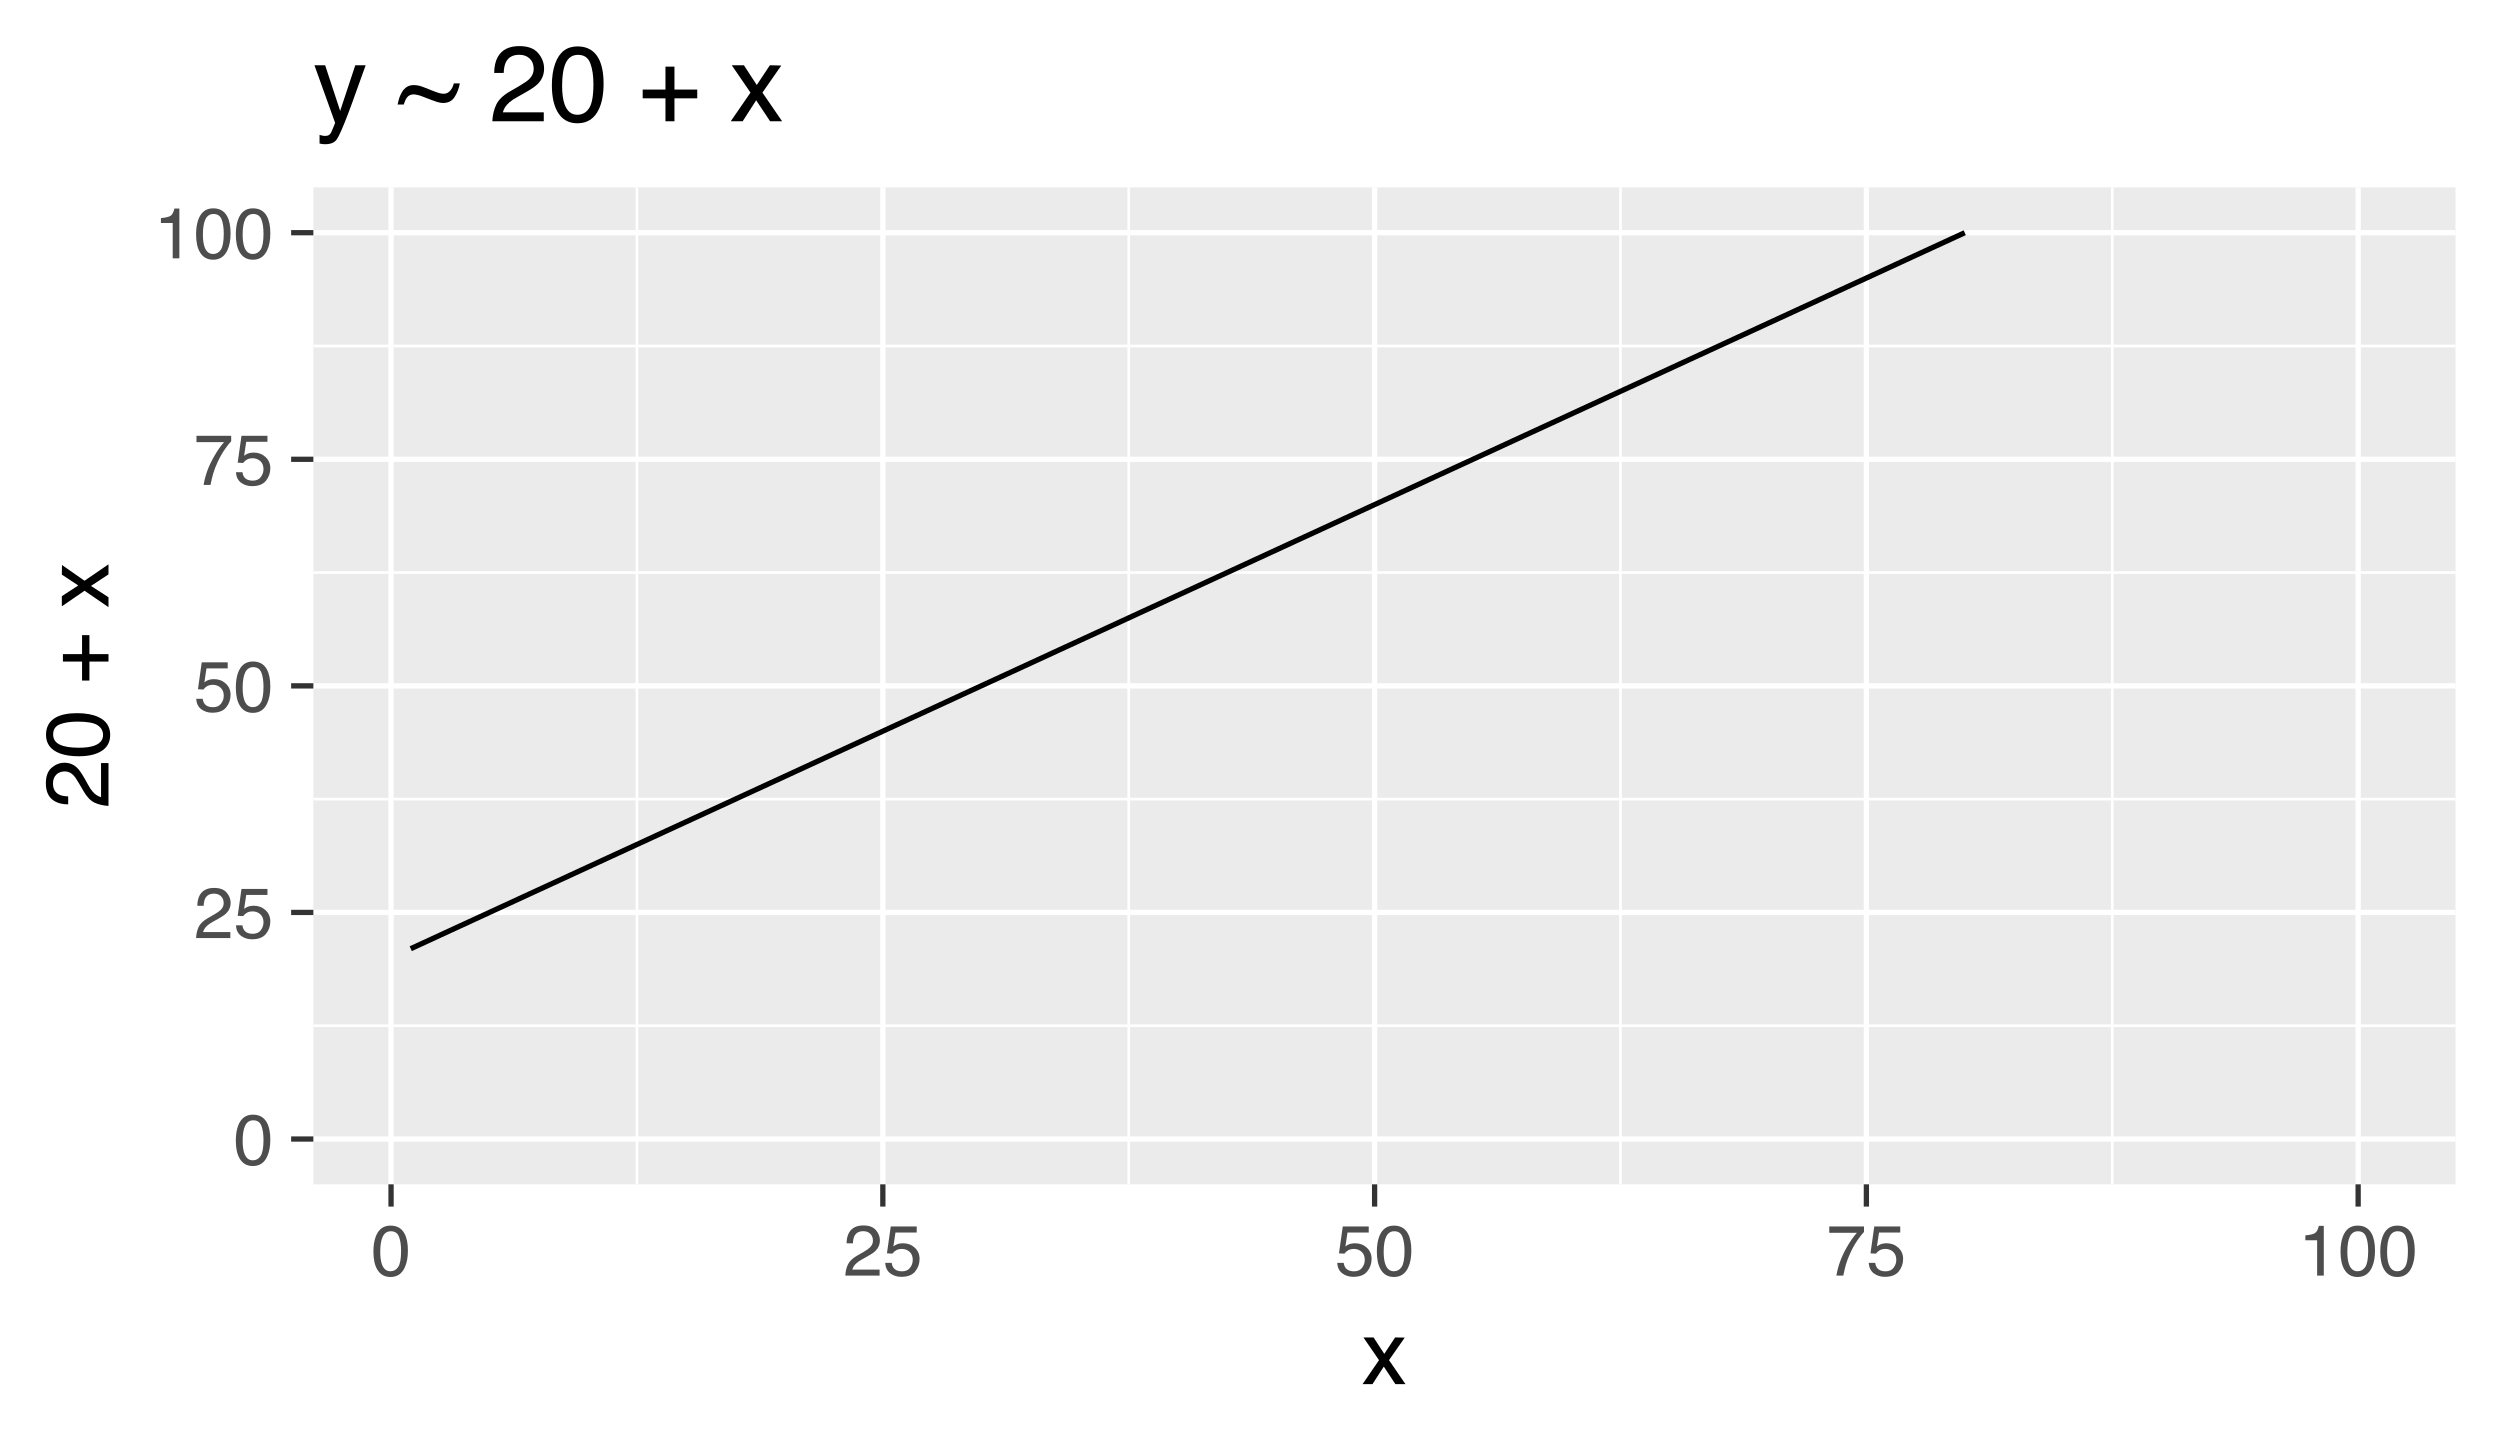
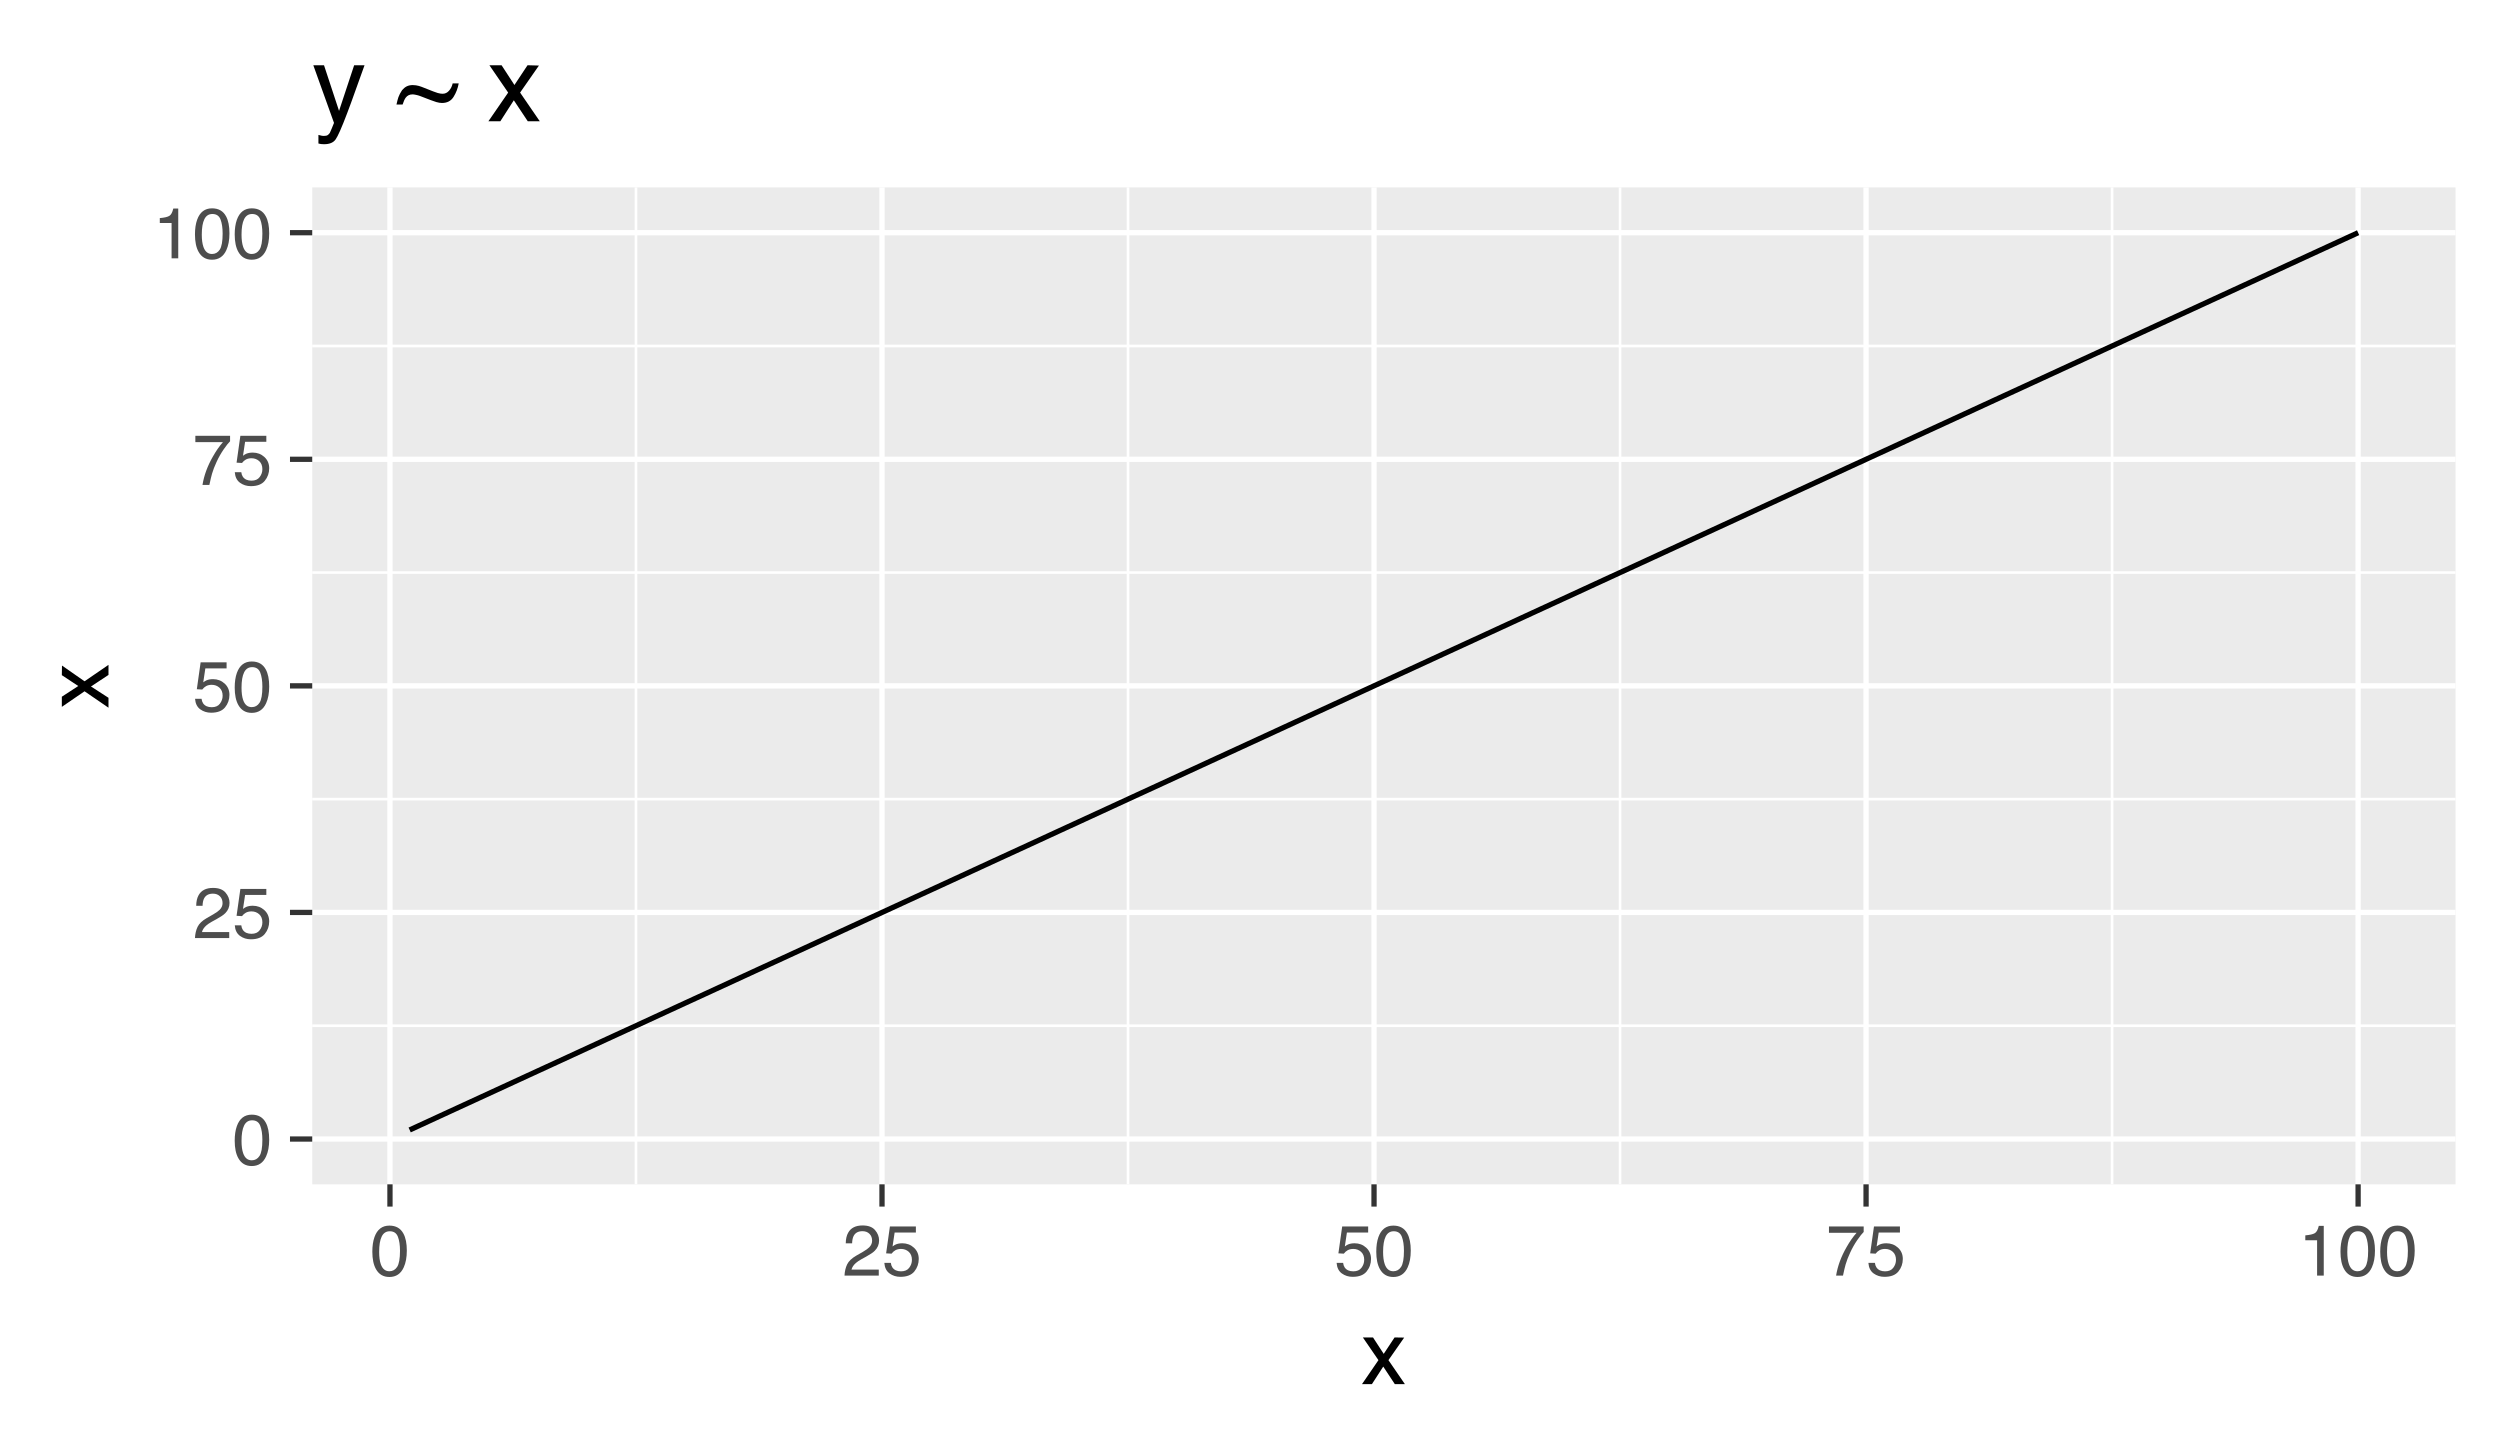
<svg xmlns="http://www.w3.org/2000/svg" xmlns:xlink="http://www.w3.org/1999/xlink" width="504pt" height="288pt" viewBox="0 0 504 288" version="1.1">
  <defs>
    <g>
      <symbol overflow="visible" id="glyph0-0">
        <path style="stroke:none;" d="M 0.469 0 L 0.469 -10.328 L 8.672 -10.328 L 8.672 0 Z M 7.375 -1.297 L 7.375 -9.047 L 1.766 -9.047 L 1.766 -1.297 Z M 7.375 -1.297 " />
      </symbol>
      <symbol overflow="visible" id="glyph0-1">
        <path style="stroke:none;" d="M 3.891 -10.078 C 5.203 -10.078 6.145 -9.539 6.719 -8.469 C 7.176 -7.633 7.406 -6.492 7.406 -5.047 C 7.406 -3.68 7.195 -2.551 6.781 -1.656 C 6.195 -0.363 5.234 0.281 3.891 0.281 C 2.68 0.281 1.781 -0.242 1.188 -1.297 C 0.695 -2.172 0.453 -3.348 0.453 -4.828 C 0.453 -5.973 0.598 -6.957 0.891 -7.781 C 1.441 -9.312 2.441 -10.078 3.891 -10.078 Z M 3.891 -0.875 C 4.547 -0.875 5.066 -1.164 5.453 -1.75 C 5.836 -2.332 6.031 -3.414 6.031 -5 C 6.031 -6.145 5.891 -7.086 5.609 -7.828 C 5.328 -8.566 4.781 -8.938 3.969 -8.938 C 3.227 -8.938 2.688 -8.582 2.344 -7.875 C 2 -7.176 1.828 -6.145 1.828 -4.781 C 1.828 -3.758 1.938 -2.938 2.156 -2.312 C 2.488 -1.352 3.066 -0.875 3.891 -0.875 Z M 3.891 -0.875 " />
      </symbol>
      <symbol overflow="visible" id="glyph0-2">
        <path style="stroke:none;" d="M 0.453 0 C 0.492 -0.863 0.672 -1.617 0.984 -2.266 C 1.297 -2.91 1.906 -3.492 2.812 -4.016 L 4.172 -4.797 C 4.773 -5.148 5.195 -5.453 5.438 -5.703 C 5.82 -6.086 6.016 -6.531 6.016 -7.031 C 6.016 -7.613 5.836 -8.078 5.484 -8.422 C 5.129 -8.773 4.66 -8.953 4.078 -8.953 C 3.211 -8.953 2.613 -8.625 2.281 -7.969 C 2.102 -7.613 2.004 -7.125 1.984 -6.5 L 0.703 -6.5 C 0.711 -7.375 0.875 -8.086 1.188 -8.641 C 1.727 -9.617 2.695 -10.109 4.094 -10.109 C 5.238 -10.109 6.078 -9.797 6.609 -9.172 C 7.148 -8.547 7.422 -7.852 7.422 -7.094 C 7.422 -6.281 7.133 -5.586 6.562 -5.016 C 6.238 -4.68 5.648 -4.281 4.797 -3.812 L 3.828 -3.281 C 3.367 -3.02 3.008 -2.773 2.75 -2.547 C 2.281 -2.141 1.984 -1.691 1.859 -1.203 L 7.359 -1.203 L 7.359 0 Z M 0.453 0 " />
      </symbol>
      <symbol overflow="visible" id="glyph0-3">
        <path style="stroke:none;" d="M 1.781 -2.562 C 1.863 -1.844 2.195 -1.344 2.781 -1.062 C 3.082 -0.926 3.43 -0.859 3.828 -0.859 C 4.578 -0.859 5.129 -1.098 5.484 -1.578 C 5.848 -2.055 6.031 -2.586 6.031 -3.172 C 6.031 -3.867 5.816 -4.41 5.391 -4.797 C 4.961 -5.18 4.445 -5.375 3.844 -5.375 C 3.406 -5.375 3.031 -5.289 2.719 -5.125 C 2.414 -4.957 2.148 -4.723 1.922 -4.422 L 0.828 -4.484 L 1.594 -9.906 L 6.828 -9.906 L 6.828 -8.688 L 2.547 -8.688 L 2.125 -5.875 C 2.352 -6.051 2.57 -6.188 2.781 -6.281 C 3.156 -6.438 3.594 -6.516 4.094 -6.516 C 5.008 -6.516 5.789 -6.219 6.438 -5.625 C 7.082 -5.031 7.406 -4.273 7.406 -3.359 C 7.406 -2.398 7.109 -1.555 6.516 -0.828 C 5.93 -0.109 4.992 0.25 3.703 0.25 C 2.879 0.25 2.148 0.02 1.516 -0.438 C 0.891 -0.895 0.539 -1.602 0.469 -2.562 Z M 1.781 -2.562 " />
      </symbol>
      <symbol overflow="visible" id="glyph0-4">
        <path style="stroke:none;" d="M 7.531 -9.906 L 7.531 -8.797 C 7.207 -8.484 6.773 -7.938 6.234 -7.156 C 5.703 -6.383 5.227 -5.547 4.812 -4.641 C 4.406 -3.766 4.098 -2.969 3.891 -2.25 C 3.754 -1.781 3.578 -1.031 3.359 0 L 1.969 0 C 2.281 -1.926 2.984 -3.836 4.078 -5.734 C 4.711 -6.859 5.383 -7.82 6.094 -8.625 L 0.531 -8.625 L 0.531 -9.906 Z M 7.531 -9.906 " />
      </symbol>
      <symbol overflow="visible" id="glyph0-5">
        <path style="stroke:none;" d="M 1.375 -7.125 L 1.375 -8.109 C 2.289 -8.191 2.926 -8.336 3.281 -8.547 C 3.645 -8.754 3.914 -9.25 4.094 -10.031 L 5.094 -10.031 L 5.094 0 L 3.75 0 L 3.75 -7.125 Z M 1.375 -7.125 " />
      </symbol>
      <symbol overflow="visible" id="glyph1-0">
        <path style="stroke:none;" d="M 0.578 0 L 0.578 -12.906 L 10.828 -12.906 L 10.828 0 Z M 9.219 -1.625 L 9.219 -11.297 L 2.203 -11.297 L 2.203 -1.625 Z M 9.219 -1.625 " />
      </symbol>
      <symbol overflow="visible" id="glyph1-1">
        <path style="stroke:none;" d="M 0.266 -9.406 L 2.312 -9.406 L 4.469 -6.094 L 6.656 -9.406 L 8.594 -9.375 L 5.422 -4.828 L 8.734 0 L 6.703 0 L 4.375 -3.531 L 2.094 0 L 0.094 0 L 3.406 -4.828 Z M 0.266 -9.406 " />
      </symbol>
      <symbol overflow="visible" id="glyph2-0">
        <path style="stroke:none;" d="M 0 -0.578 L -12.906 -0.578 L -12.906 -10.828 L 0 -10.828 Z M -1.625 -9.219 L -11.297 -9.219 L -11.297 -2.203 L -1.625 -2.203 Z M -1.625 -9.219 " />
      </symbol>
      <symbol overflow="visible" id="glyph2-1">
-         <path style="stroke:none;" d="M 0 -0.562 C -1.082 -0.625 -2.023 -0.848 -2.828 -1.234 C -3.629 -1.617 -4.359 -2.379 -5.016 -3.516 L -6 -5.203 C -6.438 -5.961 -6.812 -6.492 -7.125 -6.797 C -7.602 -7.273 -8.16 -7.516 -8.797 -7.516 C -9.523 -7.516 -10.102 -7.297 -10.531 -6.859 C -10.969 -6.422 -11.188 -5.832 -11.188 -5.094 C -11.188 -4.008 -10.773 -3.258 -9.953 -2.844 C -9.516 -2.625 -8.906 -2.504 -8.125 -2.484 L -8.125 -0.875 C -9.219 -0.883 -10.109 -1.086 -10.797 -1.484 C -12.016 -2.16 -12.625 -3.367 -12.625 -5.109 C -12.625 -6.547 -12.234 -7.598 -11.453 -8.266 C -10.68 -8.93 -9.816 -9.266 -8.859 -9.266 C -7.848 -9.266 -6.988 -8.91 -6.281 -8.203 C -5.863 -7.785 -5.359 -7.051 -4.766 -6 L -4.094 -4.797 C -3.781 -4.211 -3.477 -3.758 -3.188 -3.438 C -2.676 -2.852 -2.113 -2.484 -1.5 -2.328 L -1.5 -9.203 L 0 -9.203 Z M 0 -0.562 " />
-       </symbol>
-       <symbol overflow="visible" id="glyph2-2">
-         <path style="stroke:none;" d="M -12.594 -4.875 C -12.594 -6.5 -11.922 -7.676 -10.578 -8.406 C -9.535 -8.969 -8.113 -9.25 -6.312 -9.25 C -4.602 -9.25 -3.188 -8.992 -2.062 -8.484 C -0.457 -7.742 0.344 -6.535 0.344 -4.859 C 0.344 -3.348 -0.312 -2.223 -1.625 -1.484 C -2.719 -0.867 -4.188 -0.562 -6.031 -0.562 C -7.469 -0.562 -8.695 -0.742 -9.719 -1.109 C -11.633 -1.805 -12.594 -3.062 -12.594 -4.875 Z M -1.094 -4.859 C -1.094 -5.672 -1.457 -6.32 -2.188 -6.812 C -2.914 -7.301 -4.27 -7.547 -6.25 -7.547 C -7.676 -7.547 -8.848 -7.367 -9.766 -7.016 C -10.691 -6.66 -11.156 -5.977 -11.156 -4.969 C -11.156 -4.031 -10.719 -3.348 -9.844 -2.922 C -8.969 -2.492 -7.68 -2.281 -5.984 -2.281 C -4.691 -2.281 -3.66 -2.414 -2.891 -2.688 C -1.691 -3.113 -1.094 -3.836 -1.094 -4.859 Z M -1.094 -4.859 " />
-       </symbol>
-       <symbol overflow="visible" id="glyph2-3">
-         <path style="stroke:none;" d="" />
-       </symbol>
-       <symbol overflow="visible" id="glyph2-4">
-         <path style="stroke:none;" d="M -3.844 -0.812 L -5.328 -0.812 L -5.328 -4.641 L -9.188 -4.641 L -9.188 -6.141 L -5.328 -6.141 L -5.328 -9.969 L -3.844 -9.969 L -3.844 -6.141 L 0 -6.141 L 0 -4.641 L -3.844 -4.641 Z M -3.844 -0.812 " />
-       </symbol>
-       <symbol overflow="visible" id="glyph2-5">
        <path style="stroke:none;" d="M -9.406 -0.266 L -9.406 -2.312 L -6.094 -4.469 L -9.406 -6.656 L -9.375 -8.594 L -4.828 -5.422 L 0 -8.734 L 0 -6.703 L -3.531 -4.375 L 0 -2.094 L 0 -0.094 L -4.828 -3.406 Z M -9.406 -0.266 " />
      </symbol>
      <symbol overflow="visible" id="glyph3-0">
        <path style="stroke:none;" d="M 0.703 0 L 0.703 -15.484 L 12.984 -15.484 L 12.984 0 Z M 11.047 -1.938 L 11.047 -13.547 L 2.641 -13.547 L 2.641 -1.938 Z M 11.047 -1.938 " />
      </symbol>
      <symbol overflow="visible" id="glyph3-1">
        <path style="stroke:none;" d="M 8.453 -11.297 L 10.547 -11.297 C 10.273 -10.566 9.68 -8.914 8.766 -6.344 C 8.078 -4.395 7.5 -2.812 7.031 -1.594 C 5.938 1.289 5.16 3.047 4.703 3.672 C 4.254 4.305 3.484 4.625 2.391 4.625 C 2.129 4.625 1.926 4.613 1.781 4.594 C 1.633 4.57 1.457 4.535 1.25 4.484 L 1.25 2.75 C 1.57 2.844 1.805 2.898 1.953 2.922 C 2.109 2.941 2.238 2.953 2.344 2.953 C 2.695 2.953 2.957 2.895 3.125 2.781 C 3.289 2.664 3.43 2.52 3.547 2.344 C 3.578 2.289 3.703 2.004 3.922 1.484 C 4.141 0.961 4.297 0.578 4.391 0.328 L 0.219 -11.297 L 2.375 -11.297 L 5.406 -2.094 Z M 5.391 -11.562 Z M 5.391 -11.562 " />
      </symbol>
      <symbol overflow="visible" id="glyph3-2">
        <path style="stroke:none;" d="" />
      </symbol>
      <symbol overflow="visible" id="glyph3-3">
        <path style="stroke:none;" d="M 3.469 -7.297 C 3.676 -7.297 3.891 -7.281 4.109 -7.25 C 4.516 -7.188 4.898 -7.082 5.266 -6.938 L 7.609 -6.016 C 7.973 -5.879 8.27 -5.773 8.5 -5.703 C 8.875 -5.598 9.203 -5.547 9.484 -5.547 C 9.992 -5.547 10.426 -5.75 10.781 -6.156 C 11.145 -6.562 11.391 -7.055 11.516 -7.641 L 12.734 -7.641 C 12.555 -6.641 12.207 -5.727 11.688 -4.906 C 11.176 -4.094 10.398 -3.688 9.359 -3.688 C 9.035 -3.688 8.656 -3.75 8.219 -3.875 C 7.969 -3.945 7.594 -4.078 7.094 -4.266 L 4.938 -5.094 C 4.676 -5.195 4.398 -5.273 4.109 -5.328 C 3.828 -5.391 3.598 -5.422 3.422 -5.422 C 2.828 -5.422 2.363 -5.191 2.031 -4.734 C 1.832 -4.461 1.629 -4.008 1.422 -3.375 L 0.188 -3.375 C 0.312 -3.957 0.441 -4.453 0.578 -4.859 C 0.723 -5.273 0.969 -5.742 1.312 -6.266 C 1.613 -6.617 1.93 -6.879 2.266 -7.047 C 2.609 -7.211 3.008 -7.297 3.469 -7.297 Z M 3.469 -7.297 " />
      </symbol>
      <symbol overflow="visible" id="glyph3-4">
-         <path style="stroke:none;" d="M 0.672 0 C 0.742 -1.301 1.016 -2.43 1.484 -3.391 C 1.953 -4.359 2.863 -5.234 4.219 -6.016 L 6.234 -7.188 C 7.148 -7.719 7.789 -8.172 8.156 -8.547 C 8.727 -9.129 9.016 -9.797 9.016 -10.547 C 9.016 -11.422 8.75 -12.113 8.219 -12.625 C 7.695 -13.145 6.992 -13.406 6.109 -13.406 C 4.816 -13.406 3.922 -12.914 3.422 -11.938 C 3.148 -11.406 3 -10.676 2.969 -9.75 L 1.047 -9.75 C 1.066 -11.062 1.305 -12.129 1.766 -12.953 C 2.586 -14.422 4.039 -15.156 6.125 -15.156 C 7.852 -15.156 9.113 -14.688 9.906 -13.75 C 10.707 -12.812 11.109 -11.77 11.109 -10.625 C 11.109 -9.414 10.688 -8.383 9.844 -7.531 C 9.344 -7.031 8.457 -6.426 7.188 -5.719 L 5.75 -4.906 C 5.062 -4.531 4.52 -4.172 4.125 -3.828 C 3.414 -3.211 2.973 -2.535 2.797 -1.797 L 11.047 -1.797 L 11.047 0 Z M 0.672 0 " />
-       </symbol>
-       <symbol overflow="visible" id="glyph3-5">
-         <path style="stroke:none;" d="M 5.844 -15.094 C 7.789 -15.094 9.203 -14.289 10.078 -12.688 C 10.754 -11.438 11.094 -9.734 11.094 -7.578 C 11.094 -5.516 10.785 -3.816 10.172 -2.484 C 9.285 -0.555 7.836 0.406 5.828 0.406 C 4.016 0.406 2.664 -0.379 1.781 -1.953 C 1.039 -3.266 0.672 -5.031 0.672 -7.25 C 0.672 -8.957 0.895 -10.426 1.344 -11.656 C 2.164 -13.945 3.664 -15.094 5.844 -15.094 Z M 5.812 -1.312 C 6.801 -1.312 7.586 -1.75 8.172 -2.625 C 8.754 -3.5 9.047 -5.125 9.047 -7.5 C 9.047 -9.207 8.832 -10.613 8.406 -11.719 C 7.988 -12.832 7.172 -13.391 5.953 -13.391 C 4.836 -13.391 4.02 -12.863 3.5 -11.812 C 2.988 -10.758 2.734 -9.211 2.734 -7.172 C 2.734 -5.629 2.895 -4.391 3.219 -3.453 C 3.727 -2.023 4.594 -1.312 5.812 -1.312 Z M 5.812 -1.312 " />
-       </symbol>
-       <symbol overflow="visible" id="glyph3-6">
-         <path style="stroke:none;" d="M 0.969 -4.625 L 0.969 -6.391 L 5.562 -6.391 L 5.562 -11.016 L 7.375 -11.016 L 7.375 -6.391 L 11.969 -6.391 L 11.969 -4.625 L 7.375 -4.625 L 7.375 0 L 5.562 0 L 5.562 -4.625 Z M 0.969 -4.625 " />
-       </symbol>
-       <symbol overflow="visible" id="glyph3-7">
        <path style="stroke:none;" d="M 0.312 -11.297 L 2.766 -11.297 L 5.359 -7.312 L 8 -11.297 L 10.297 -11.234 L 6.5 -5.781 L 10.469 0 L 8.047 0 L 5.234 -4.234 L 2.516 0 L 0.109 0 L 4.094 -5.781 Z M 0.312 -11.297 " />
      </symbol>
    </g>
    <clipPath id="clip1">
-       <path d="M 63.172 37.777 L 496 37.777 L 496 239 L 63.172 239 Z M 63.172 37.777 " />
+       <path d="M 62.945 37.777 L 496 37.777 L 496 239 L 62.945 239 Z M 62.945 37.777 " />
    </clipPath>
    <clipPath id="clip2">
-       <path d="M 63.172 206 L 496 206 L 496 208 L 63.172 208 Z M 63.172 206 " />
+       <path d="M 62.945 206 L 496 206 L 496 208 L 62.945 208 Z M 62.945 206 " />
    </clipPath>
    <clipPath id="clip3">
-       <path d="M 63.172 160 L 496 160 L 496 162 L 63.172 162 Z M 63.172 160 " />
+       <path d="M 62.945 160 L 496 160 L 496 162 L 62.945 162 Z M 62.945 160 " />
    </clipPath>
    <clipPath id="clip4">
-       <path d="M 63.172 115 L 496 115 L 496 116 L 63.172 116 Z M 63.172 115 " />
+       <path d="M 62.945 115 L 496 115 L 496 116 L 62.945 116 Z M 62.945 115 " />
    </clipPath>
    <clipPath id="clip5">
-       <path d="M 63.172 69 L 496 69 L 496 71 L 63.172 71 Z M 63.172 69 " />
+       <path d="M 62.945 69 L 496 69 L 496 71 L 62.945 71 Z M 62.945 69 " />
    </clipPath>
    <clipPath id="clip6">
-       <path d="M 128 37.777 L 129 37.777 L 129 239.762 L 128 239.762 Z M 128 37.777 " />
+       <path d="M 127 37.777 L 129 37.777 L 129 239.762 L 127 239.762 Z M 127 37.777 " />
    </clipPath>
    <clipPath id="clip7">
      <path d="M 227 37.777 L 228 37.777 L 228 239.762 L 227 239.762 Z M 227 37.777 " />
    </clipPath>
    <clipPath id="clip8">
      <path d="M 326 37.777 L 327 37.777 L 327 239.762 L 326 239.762 Z M 326 37.777 " />
    </clipPath>
    <clipPath id="clip9">
      <path d="M 425 37.777 L 427 37.777 L 427 239.762 L 425 239.762 Z M 425 37.777 " />
    </clipPath>
    <clipPath id="clip10">
-       <path d="M 63.172 229 L 496 229 L 496 231 L 63.172 231 Z M 63.172 229 " />
+       <path d="M 62.945 229 L 496 229 L 496 231 L 62.945 231 Z M 62.945 229 " />
    </clipPath>
    <clipPath id="clip11">
-       <path d="M 63.172 183 L 496 183 L 496 185 L 63.172 185 Z M 63.172 183 " />
+       <path d="M 62.945 183 L 496 183 L 496 185 L 62.945 185 Z M 62.945 183 " />
    </clipPath>
    <clipPath id="clip12">
-       <path d="M 63.172 137 L 496 137 L 496 139 L 63.172 139 Z M 63.172 137 " />
+       <path d="M 62.945 137 L 496 137 L 496 139 L 62.945 139 Z M 62.945 137 " />
    </clipPath>
    <clipPath id="clip13">
-       <path d="M 63.172 92 L 496 92 L 496 94 L 63.172 94 Z M 63.172 92 " />
+       <path d="M 62.945 92 L 496 92 L 496 94 L 62.945 94 Z M 62.945 92 " />
    </clipPath>
    <clipPath id="clip14">
-       <path d="M 63.172 46 L 496 46 L 496 48 L 63.172 48 Z M 63.172 46 " />
+       <path d="M 62.945 46 L 496 46 L 496 48 L 62.945 48 Z M 62.945 46 " />
    </clipPath>
    <clipPath id="clip15">
      <path d="M 78 37.777 L 80 37.777 L 80 239.762 L 78 239.762 Z M 78 37.777 " />
    </clipPath>
    <clipPath id="clip16">
      <path d="M 177 37.777 L 179 37.777 L 179 239.762 L 177 239.762 Z M 177 37.777 " />
    </clipPath>
    <clipPath id="clip17">
      <path d="M 276 37.777 L 278 37.777 L 278 239.762 L 276 239.762 Z M 276 37.777 " />
    </clipPath>
    <clipPath id="clip18">
      <path d="M 375 37.777 L 377 37.777 L 377 239.762 L 375 239.762 Z M 375 37.777 " />
    </clipPath>
    <clipPath id="clip19">
      <path d="M 474 37.777 L 476 37.777 L 476 239.762 L 474 239.762 Z M 474 37.777 " />
    </clipPath>
  </defs>
-   <g id="surface3716">
+   <g id="surface5756">
    <rect x="0" y="0" width="504" height="288" style="fill:rgb(100%,100%,100%);fill-opacity:1;stroke:none;" />
    <rect x="0" y="0" width="504" height="288" style="fill:rgb(100%,100%,100%);fill-opacity:1;stroke:none;" />
    <path style="fill:none;stroke-width:1.067;stroke-linecap:round;stroke-linejoin:round;stroke:rgb(100%,100%,100%);stroke-opacity:1;stroke-miterlimit:10;" d="M 0 288 L 504 288 L 504 0 L 0 0 Z M 0 288 " />
    <g clip-path="url(#clip1)" clip-rule="nonzero">
-       <path style=" stroke:none;fill-rule:nonzero;fill:rgb(92.157%,92.157%,92.157%);fill-opacity:1;" d="M 63.172 238.762 L 495.031 238.762 L 495.031 37.777 L 63.172 37.777 Z M 63.172 238.762 " />
+       <path style=" stroke:none;fill-rule:nonzero;fill:rgb(92.157%,92.157%,92.157%);fill-opacity:1;" d="M 62.945 238.762 L 495.035 238.762 L 495.035 37.777 L 62.945 37.777 Z M 62.945 238.762 " />
    </g>
    <g clip-path="url(#clip2)" clip-rule="nonzero">
-       <path style="fill:none;stroke-width:0.533;stroke-linecap:butt;stroke-linejoin:round;stroke:rgb(100%,100%,100%);stroke-opacity:1;stroke-miterlimit:10;" d="M 63.172 206.789 L 495.035 206.789 " />
+       <path style="fill:none;stroke-width:0.533;stroke-linecap:butt;stroke-linejoin:round;stroke:rgb(100%,100%,100%);stroke-opacity:1;stroke-miterlimit:10;" d="M 62.945 206.789 L 495.035 206.789 " />
    </g>
    <g clip-path="url(#clip3)" clip-rule="nonzero">
-       <path style="fill:none;stroke-width:0.533;stroke-linecap:butt;stroke-linejoin:round;stroke:rgb(100%,100%,100%);stroke-opacity:1;stroke-miterlimit:10;" d="M 63.172 161.109 L 495.035 161.109 " />
+       <path style="fill:none;stroke-width:0.533;stroke-linecap:butt;stroke-linejoin:round;stroke:rgb(100%,100%,100%);stroke-opacity:1;stroke-miterlimit:10;" d="M 62.945 161.109 L 495.035 161.109 " />
    </g>
    <g clip-path="url(#clip4)" clip-rule="nonzero">
-       <path style="fill:none;stroke-width:0.533;stroke-linecap:butt;stroke-linejoin:round;stroke:rgb(100%,100%,100%);stroke-opacity:1;stroke-miterlimit:10;" d="M 63.172 115.43 L 495.035 115.43 " />
+       <path style="fill:none;stroke-width:0.533;stroke-linecap:butt;stroke-linejoin:round;stroke:rgb(100%,100%,100%);stroke-opacity:1;stroke-miterlimit:10;" d="M 62.945 115.43 L 495.035 115.43 " />
    </g>
    <g clip-path="url(#clip5)" clip-rule="nonzero">
-       <path style="fill:none;stroke-width:0.533;stroke-linecap:butt;stroke-linejoin:round;stroke:rgb(100%,100%,100%);stroke-opacity:1;stroke-miterlimit:10;" d="M 63.172 69.754 L 495.035 69.754 " />
+       <path style="fill:none;stroke-width:0.533;stroke-linecap:butt;stroke-linejoin:round;stroke:rgb(100%,100%,100%);stroke-opacity:1;stroke-miterlimit:10;" d="M 62.945 69.754 L 495.035 69.754 " />
    </g>
    <g clip-path="url(#clip6)" clip-rule="nonzero">
-       <path style="fill:none;stroke-width:0.533;stroke-linecap:butt;stroke-linejoin:round;stroke:rgb(100%,100%,100%);stroke-opacity:1;stroke-miterlimit:10;" d="M 128.406 238.762 L 128.406 37.777 " />
+       <path style="fill:none;stroke-width:0.533;stroke-linecap:butt;stroke-linejoin:round;stroke:rgb(100%,100%,100%);stroke-opacity:1;stroke-miterlimit:10;" d="M 128.215 238.762 L 128.215 37.777 " />
    </g>
    <g clip-path="url(#clip7)" clip-rule="nonzero">
-       <path style="fill:none;stroke-width:0.533;stroke-linecap:butt;stroke-linejoin:round;stroke:rgb(100%,100%,100%);stroke-opacity:1;stroke-miterlimit:10;" d="M 227.551 238.762 L 227.551 37.777 " />
+       <path style="fill:none;stroke-width:0.533;stroke-linecap:butt;stroke-linejoin:round;stroke:rgb(100%,100%,100%);stroke-opacity:1;stroke-miterlimit:10;" d="M 227.41 238.762 L 227.41 37.777 " />
    </g>
    <g clip-path="url(#clip8)" clip-rule="nonzero">
-       <path style="fill:none;stroke-width:0.533;stroke-linecap:butt;stroke-linejoin:round;stroke:rgb(100%,100%,100%);stroke-opacity:1;stroke-miterlimit:10;" d="M 326.691 238.762 L 326.691 37.777 " />
+       <path style="fill:none;stroke-width:0.533;stroke-linecap:butt;stroke-linejoin:round;stroke:rgb(100%,100%,100%);stroke-opacity:1;stroke-miterlimit:10;" d="M 326.602 238.762 L 326.602 37.777 " />
    </g>
    <g clip-path="url(#clip9)" clip-rule="nonzero">
-       <path style="fill:none;stroke-width:0.533;stroke-linecap:butt;stroke-linejoin:round;stroke:rgb(100%,100%,100%);stroke-opacity:1;stroke-miterlimit:10;" d="M 425.832 238.762 L 425.832 37.777 " />
+       <path style="fill:none;stroke-width:0.533;stroke-linecap:butt;stroke-linejoin:round;stroke:rgb(100%,100%,100%);stroke-opacity:1;stroke-miterlimit:10;" d="M 425.797 238.762 L 425.797 37.777 " />
    </g>
    <g clip-path="url(#clip10)" clip-rule="nonzero">
-       <path style="fill:none;stroke-width:1.067;stroke-linecap:butt;stroke-linejoin:round;stroke:rgb(100%,100%,100%);stroke-opacity:1;stroke-miterlimit:10;" d="M 63.172 229.629 L 495.035 229.629 " />
+       <path style="fill:none;stroke-width:1.067;stroke-linecap:butt;stroke-linejoin:round;stroke:rgb(100%,100%,100%);stroke-opacity:1;stroke-miterlimit:10;" d="M 62.945 229.629 L 495.035 229.629 " />
    </g>
    <g clip-path="url(#clip11)" clip-rule="nonzero">
-       <path style="fill:none;stroke-width:1.067;stroke-linecap:butt;stroke-linejoin:round;stroke:rgb(100%,100%,100%);stroke-opacity:1;stroke-miterlimit:10;" d="M 63.172 183.949 L 495.035 183.949 " />
+       <path style="fill:none;stroke-width:1.067;stroke-linecap:butt;stroke-linejoin:round;stroke:rgb(100%,100%,100%);stroke-opacity:1;stroke-miterlimit:10;" d="M 62.945 183.949 L 495.035 183.949 " />
    </g>
    <g clip-path="url(#clip12)" clip-rule="nonzero">
-       <path style="fill:none;stroke-width:1.067;stroke-linecap:butt;stroke-linejoin:round;stroke:rgb(100%,100%,100%);stroke-opacity:1;stroke-miterlimit:10;" d="M 63.172 138.27 L 495.035 138.27 " />
+       <path style="fill:none;stroke-width:1.067;stroke-linecap:butt;stroke-linejoin:round;stroke:rgb(100%,100%,100%);stroke-opacity:1;stroke-miterlimit:10;" d="M 62.945 138.27 L 495.035 138.27 " />
    </g>
    <g clip-path="url(#clip13)" clip-rule="nonzero">
-       <path style="fill:none;stroke-width:1.067;stroke-linecap:butt;stroke-linejoin:round;stroke:rgb(100%,100%,100%);stroke-opacity:1;stroke-miterlimit:10;" d="M 63.172 92.594 L 495.035 92.594 " />
+       <path style="fill:none;stroke-width:1.067;stroke-linecap:butt;stroke-linejoin:round;stroke:rgb(100%,100%,100%);stroke-opacity:1;stroke-miterlimit:10;" d="M 62.945 92.594 L 495.035 92.594 " />
    </g>
    <g clip-path="url(#clip14)" clip-rule="nonzero">
-       <path style="fill:none;stroke-width:1.067;stroke-linecap:butt;stroke-linejoin:round;stroke:rgb(100%,100%,100%);stroke-opacity:1;stroke-miterlimit:10;" d="M 63.172 46.914 L 495.035 46.914 " />
+       <path style="fill:none;stroke-width:1.067;stroke-linecap:butt;stroke-linejoin:round;stroke:rgb(100%,100%,100%);stroke-opacity:1;stroke-miterlimit:10;" d="M 62.945 46.914 L 495.035 46.914 " />
    </g>
    <g clip-path="url(#clip15)" clip-rule="nonzero">
-       <path style="fill:none;stroke-width:1.067;stroke-linecap:butt;stroke-linejoin:round;stroke:rgb(100%,100%,100%);stroke-opacity:1;stroke-miterlimit:10;" d="M 78.836 238.762 L 78.836 37.777 " />
+       <path style="fill:none;stroke-width:1.067;stroke-linecap:butt;stroke-linejoin:round;stroke:rgb(100%,100%,100%);stroke-opacity:1;stroke-miterlimit:10;" d="M 78.617 238.762 L 78.617 37.777 " />
    </g>
    <g clip-path="url(#clip16)" clip-rule="nonzero">
-       <path style="fill:none;stroke-width:1.067;stroke-linecap:butt;stroke-linejoin:round;stroke:rgb(100%,100%,100%);stroke-opacity:1;stroke-miterlimit:10;" d="M 177.98 238.762 L 177.98 37.777 " />
+       <path style="fill:none;stroke-width:1.067;stroke-linecap:butt;stroke-linejoin:round;stroke:rgb(100%,100%,100%);stroke-opacity:1;stroke-miterlimit:10;" d="M 177.812 238.762 L 177.812 37.777 " />
    </g>
    <g clip-path="url(#clip17)" clip-rule="nonzero">
-       <path style="fill:none;stroke-width:1.067;stroke-linecap:butt;stroke-linejoin:round;stroke:rgb(100%,100%,100%);stroke-opacity:1;stroke-miterlimit:10;" d="M 277.121 238.762 L 277.121 37.777 " />
+       <path style="fill:none;stroke-width:1.067;stroke-linecap:butt;stroke-linejoin:round;stroke:rgb(100%,100%,100%);stroke-opacity:1;stroke-miterlimit:10;" d="M 277.004 238.762 L 277.004 37.777 " />
    </g>
    <g clip-path="url(#clip18)" clip-rule="nonzero">
-       <path style="fill:none;stroke-width:1.067;stroke-linecap:butt;stroke-linejoin:round;stroke:rgb(100%,100%,100%);stroke-opacity:1;stroke-miterlimit:10;" d="M 376.262 238.762 L 376.262 37.777 " />
+       <path style="fill:none;stroke-width:1.067;stroke-linecap:butt;stroke-linejoin:round;stroke:rgb(100%,100%,100%);stroke-opacity:1;stroke-miterlimit:10;" d="M 376.199 238.762 L 376.199 37.777 " />
    </g>
    <g clip-path="url(#clip19)" clip-rule="nonzero">
-       <path style="fill:none;stroke-width:1.067;stroke-linecap:butt;stroke-linejoin:round;stroke:rgb(100%,100%,100%);stroke-opacity:1;stroke-miterlimit:10;" d="M 475.402 238.762 L 475.402 37.777 " />
-     </g>
-     <path style="fill:none;stroke-width:1.067;stroke-linecap:butt;stroke-linejoin:round;stroke:rgb(0%,0%,0%);stroke-opacity:1;stroke-miterlimit:1;" d="M 82.805 191.258 L 90.734 187.602 L 94.699 185.777 L 98.664 183.949 L 102.633 182.121 L 106.598 180.293 L 110.562 178.469 L 118.492 174.812 L 122.461 172.984 L 126.426 171.16 L 134.355 167.504 L 138.32 165.68 L 142.289 163.852 L 150.219 160.195 L 154.184 158.371 L 158.152 156.543 L 166.082 152.887 L 170.047 151.062 L 174.012 149.234 L 177.98 147.406 L 181.945 145.578 L 185.91 143.754 L 193.84 140.098 L 197.809 138.27 L 201.773 136.445 L 213.668 130.961 L 217.637 129.137 L 229.531 123.652 L 233.5 121.828 L 245.395 116.344 L 249.359 114.52 L 253.328 112.691 L 261.258 109.035 L 265.223 107.211 L 269.188 105.383 L 273.156 103.555 L 277.121 101.727 L 281.086 99.902 L 289.016 96.246 L 292.984 94.418 L 296.949 92.594 L 304.879 88.938 L 308.848 87.109 L 312.812 85.285 L 324.707 79.801 L 328.676 77.977 L 340.57 72.492 L 344.535 70.668 L 348.504 68.84 L 356.434 65.184 L 360.398 63.359 L 364.363 61.531 L 368.332 59.703 L 372.297 57.875 L 376.262 56.051 L 384.191 52.395 L 388.16 50.566 L 392.125 48.742 L 396.09 46.914 " />
-     <g style="fill:rgb(30.196%,30.196%,30.196%);fill-opacity:1;">
-       <use xlink:href="#glyph0-1" x="47.09" y="234.793" />
-     </g>
-     <g style="fill:rgb(30.196%,30.196%,30.196%);fill-opacity:1;">
-       <use xlink:href="#glyph0-2" x="39.078" y="189.113" />
-       <use xlink:href="#glyph0-3" x="47.09" y="189.113" />
-     </g>
-     <g style="fill:rgb(30.196%,30.196%,30.196%);fill-opacity:1;">
-       <use xlink:href="#glyph0-3" x="39.078" y="143.434" />
-       <use xlink:href="#glyph0-1" x="47.09" y="143.434" />
-     </g>
-     <g style="fill:rgb(30.196%,30.196%,30.196%);fill-opacity:1;">
-       <use xlink:href="#glyph0-4" x="39.078" y="97.758" />
-       <use xlink:href="#glyph0-3" x="47.09" y="97.758" />
-     </g>
-     <g style="fill:rgb(30.196%,30.196%,30.196%);fill-opacity:1;">
-       <use xlink:href="#glyph0-5" x="31.066" y="52.078" />
-       <use xlink:href="#glyph0-1" x="39.078" y="52.078" />
-       <use xlink:href="#glyph0-1" x="47.091" y="52.078" />
-     </g>
-     <path style="fill:none;stroke-width:1.067;stroke-linecap:butt;stroke-linejoin:round;stroke:rgb(20%,20%,20%);stroke-opacity:1;stroke-miterlimit:10;" d="M 58.691 229.629 L 63.172 229.629 " />
-     <path style="fill:none;stroke-width:1.067;stroke-linecap:butt;stroke-linejoin:round;stroke:rgb(20%,20%,20%);stroke-opacity:1;stroke-miterlimit:10;" d="M 58.691 183.949 L 63.172 183.949 " />
-     <path style="fill:none;stroke-width:1.067;stroke-linecap:butt;stroke-linejoin:round;stroke:rgb(20%,20%,20%);stroke-opacity:1;stroke-miterlimit:10;" d="M 58.691 138.27 L 63.172 138.27 " />
-     <path style="fill:none;stroke-width:1.067;stroke-linecap:butt;stroke-linejoin:round;stroke:rgb(20%,20%,20%);stroke-opacity:1;stroke-miterlimit:10;" d="M 58.691 92.594 L 63.172 92.594 " />
-     <path style="fill:none;stroke-width:1.067;stroke-linecap:butt;stroke-linejoin:round;stroke:rgb(20%,20%,20%);stroke-opacity:1;stroke-miterlimit:10;" d="M 58.691 46.914 L 63.172 46.914 " />
-     <path style="fill:none;stroke-width:1.067;stroke-linecap:butt;stroke-linejoin:round;stroke:rgb(20%,20%,20%);stroke-opacity:1;stroke-miterlimit:10;" d="M 78.836 243.246 L 78.836 238.762 " />
-     <path style="fill:none;stroke-width:1.067;stroke-linecap:butt;stroke-linejoin:round;stroke:rgb(20%,20%,20%);stroke-opacity:1;stroke-miterlimit:10;" d="M 177.98 243.246 L 177.98 238.762 " />
-     <path style="fill:none;stroke-width:1.067;stroke-linecap:butt;stroke-linejoin:round;stroke:rgb(20%,20%,20%);stroke-opacity:1;stroke-miterlimit:10;" d="M 277.121 243.246 L 277.121 238.762 " />
-     <path style="fill:none;stroke-width:1.067;stroke-linecap:butt;stroke-linejoin:round;stroke:rgb(20%,20%,20%);stroke-opacity:1;stroke-miterlimit:10;" d="M 376.262 243.246 L 376.262 238.762 " />
-     <path style="fill:none;stroke-width:1.067;stroke-linecap:butt;stroke-linejoin:round;stroke:rgb(20%,20%,20%);stroke-opacity:1;stroke-miterlimit:10;" d="M 475.402 243.246 L 475.402 238.762 " />
-     <g style="fill:rgb(30.196%,30.196%,30.196%);fill-opacity:1;">
-       <use xlink:href="#glyph0-1" x="74.828" y="257.16" />
-     </g>
-     <g style="fill:rgb(30.196%,30.196%,30.196%);fill-opacity:1;">
-       <use xlink:href="#glyph0-2" x="169.969" y="257.16" />
-       <use xlink:href="#glyph0-3" x="177.981" y="257.16" />
-     </g>
-     <g style="fill:rgb(30.196%,30.196%,30.196%);fill-opacity:1;">
-       <use xlink:href="#glyph0-3" x="269.109" y="257.16" />
-       <use xlink:href="#glyph0-1" x="277.121" y="257.16" />
-     </g>
-     <g style="fill:rgb(30.196%,30.196%,30.196%);fill-opacity:1;">
-       <use xlink:href="#glyph0-4" x="368.25" y="257.16" />
-       <use xlink:href="#glyph0-3" x="376.262" y="257.16" />
-     </g>
-     <g style="fill:rgb(30.196%,30.196%,30.196%);fill-opacity:1;">
-       <use xlink:href="#glyph0-5" x="463.383" y="257.16" />
-       <use xlink:href="#glyph0-1" x="471.395" y="257.16" />
-       <use xlink:href="#glyph0-1" x="479.407" y="257.16" />
+       <path style="fill:none;stroke-width:1.067;stroke-linecap:butt;stroke-linejoin:round;stroke:rgb(100%,100%,100%);stroke-opacity:1;stroke-miterlimit:10;" d="M 475.395 238.762 L 475.395 37.777 " />
+     </g>
+     <path style="fill:none;stroke-width:1.067;stroke-linecap:butt;stroke-linejoin:round;stroke:rgb(0%,0%,0%);stroke-opacity:1;stroke-miterlimit:1;" d="M 82.586 227.801 L 86.555 225.973 L 90.52 224.145 L 94.488 222.32 L 102.426 218.664 L 106.391 216.836 L 110.359 215.012 L 118.297 211.355 L 122.262 209.527 L 126.23 207.703 L 134.168 204.047 L 138.133 202.219 L 142.102 200.395 L 150.039 196.738 L 154.004 194.91 L 157.973 193.086 L 165.91 189.43 L 169.875 187.602 L 173.844 185.777 L 177.812 183.949 L 181.777 182.121 L 185.746 180.293 L 189.715 178.469 L 193.684 176.641 L 197.648 174.812 L 201.617 172.984 L 205.586 171.16 L 209.555 169.332 L 213.52 167.504 L 217.488 165.68 L 225.426 162.023 L 229.391 160.195 L 233.359 158.371 L 241.297 154.715 L 245.262 152.887 L 249.23 151.062 L 257.168 147.406 L 261.133 145.578 L 265.102 143.754 L 273.039 140.098 L 277.004 138.27 L 280.973 136.445 L 288.91 132.789 L 292.875 130.961 L 296.844 129.137 L 304.781 125.48 L 308.746 123.652 L 312.715 121.828 L 320.652 118.172 L 324.617 116.344 L 328.586 114.52 L 336.523 110.863 L 340.488 109.035 L 344.457 107.211 L 352.395 103.555 L 356.359 101.727 L 360.328 99.902 L 368.266 96.246 L 372.23 94.418 L 376.199 92.594 L 384.137 88.938 L 388.102 87.109 L 392.07 85.285 L 396.039 83.457 L 400.004 81.629 L 403.973 79.801 L 407.941 77.977 L 411.91 76.148 L 415.875 74.32 L 419.844 72.492 L 423.812 70.668 L 427.781 68.84 L 431.746 67.012 L 435.715 65.184 L 439.684 63.359 L 443.652 61.531 L 447.617 59.703 L 451.586 57.875 L 455.555 56.051 L 459.523 54.223 L 463.488 52.395 L 467.457 50.566 L 471.426 48.742 L 475.395 46.914 " />
+     <g style="fill:rgb(30.196%,30.196%,30.196%);fill-opacity:1;">
+       <use xlink:href="#glyph0-1" x="46.863" y="234.793" />
+     </g>
+     <g style="fill:rgb(30.196%,30.196%,30.196%);fill-opacity:1;">
+       <use xlink:href="#glyph0-2" x="38.852" y="189.113" />
+       <use xlink:href="#glyph0-3" x="46.864" y="189.113" />
+     </g>
+     <g style="fill:rgb(30.196%,30.196%,30.196%);fill-opacity:1;">
+       <use xlink:href="#glyph0-3" x="38.852" y="143.434" />
+       <use xlink:href="#glyph0-1" x="46.864" y="143.434" />
+     </g>
+     <g style="fill:rgb(30.196%,30.196%,30.196%);fill-opacity:1;">
+       <use xlink:href="#glyph0-4" x="38.852" y="97.758" />
+       <use xlink:href="#glyph0-3" x="46.864" y="97.758" />
+     </g>
+     <g style="fill:rgb(30.196%,30.196%,30.196%);fill-opacity:1;">
+       <use xlink:href="#glyph0-5" x="30.84" y="52.078" />
+       <use xlink:href="#glyph0-1" x="38.852" y="52.078" />
+       <use xlink:href="#glyph0-1" x="46.864" y="52.078" />
+     </g>
+     <path style="fill:none;stroke-width:1.067;stroke-linecap:butt;stroke-linejoin:round;stroke:rgb(20%,20%,20%);stroke-opacity:1;stroke-miterlimit:10;" d="M 58.461 229.629 L 62.945 229.629 " />
+     <path style="fill:none;stroke-width:1.067;stroke-linecap:butt;stroke-linejoin:round;stroke:rgb(20%,20%,20%);stroke-opacity:1;stroke-miterlimit:10;" d="M 58.461 183.949 L 62.945 183.949 " />
+     <path style="fill:none;stroke-width:1.067;stroke-linecap:butt;stroke-linejoin:round;stroke:rgb(20%,20%,20%);stroke-opacity:1;stroke-miterlimit:10;" d="M 58.461 138.27 L 62.945 138.27 " />
+     <path style="fill:none;stroke-width:1.067;stroke-linecap:butt;stroke-linejoin:round;stroke:rgb(20%,20%,20%);stroke-opacity:1;stroke-miterlimit:10;" d="M 58.461 92.594 L 62.945 92.594 " />
+     <path style="fill:none;stroke-width:1.067;stroke-linecap:butt;stroke-linejoin:round;stroke:rgb(20%,20%,20%);stroke-opacity:1;stroke-miterlimit:10;" d="M 58.461 46.914 L 62.945 46.914 " />
+     <path style="fill:none;stroke-width:1.067;stroke-linecap:butt;stroke-linejoin:round;stroke:rgb(20%,20%,20%);stroke-opacity:1;stroke-miterlimit:10;" d="M 78.617 243.246 L 78.617 238.762 " />
+     <path style="fill:none;stroke-width:1.067;stroke-linecap:butt;stroke-linejoin:round;stroke:rgb(20%,20%,20%);stroke-opacity:1;stroke-miterlimit:10;" d="M 177.812 243.246 L 177.812 238.762 " />
+     <path style="fill:none;stroke-width:1.067;stroke-linecap:butt;stroke-linejoin:round;stroke:rgb(20%,20%,20%);stroke-opacity:1;stroke-miterlimit:10;" d="M 277.004 243.246 L 277.004 238.762 " />
+     <path style="fill:none;stroke-width:1.067;stroke-linecap:butt;stroke-linejoin:round;stroke:rgb(20%,20%,20%);stroke-opacity:1;stroke-miterlimit:10;" d="M 376.199 243.246 L 376.199 238.762 " />
+     <path style="fill:none;stroke-width:1.067;stroke-linecap:butt;stroke-linejoin:round;stroke:rgb(20%,20%,20%);stroke-opacity:1;stroke-miterlimit:10;" d="M 475.395 243.246 L 475.395 238.762 " />
+     <g style="fill:rgb(30.196%,30.196%,30.196%);fill-opacity:1;">
+       <use xlink:href="#glyph0-1" x="74.609" y="257.16" />
+     </g>
+     <g style="fill:rgb(30.196%,30.196%,30.196%);fill-opacity:1;">
+       <use xlink:href="#glyph0-2" x="169.801" y="257.16" />
+       <use xlink:href="#glyph0-3" x="177.813" y="257.16" />
+     </g>
+     <g style="fill:rgb(30.196%,30.196%,30.196%);fill-opacity:1;">
+       <use xlink:href="#glyph0-3" x="268.992" y="257.16" />
+       <use xlink:href="#glyph0-1" x="277.004" y="257.16" />
+     </g>
+     <g style="fill:rgb(30.196%,30.196%,30.196%);fill-opacity:1;">
+       <use xlink:href="#glyph0-4" x="368.188" y="257.16" />
+       <use xlink:href="#glyph0-3" x="376.2" y="257.16" />
+     </g>
+     <g style="fill:rgb(30.196%,30.196%,30.196%);fill-opacity:1;">
+       <use xlink:href="#glyph0-5" x="463.375" y="257.16" />
+       <use xlink:href="#glyph0-1" x="471.387" y="257.16" />
+       <use xlink:href="#glyph0-1" x="479.399" y="257.16" />
    </g>
    <g style="fill:rgb(0%,0%,0%);fill-opacity:1;">
-       <use xlink:href="#glyph1-1" x="274.602" y="279.035" />
+       <use xlink:href="#glyph1-1" x="274.488" y="279.035" />
    </g>
    <g style="fill:rgb(0%,0%,0%);fill-opacity:1;">
-       <use xlink:href="#glyph2-1" x="21.871" y="163.035" />
-       <use xlink:href="#glyph2-2" x="21.871" y="153.024" />
-       <use xlink:href="#glyph2-3" x="21.871" y="143.014" />
-       <use xlink:href="#glyph2-4" x="21.871" y="138.013" />
-       <use xlink:href="#glyph2-3" x="21.871" y="127.501" />
-       <use xlink:href="#glyph2-5" x="21.871" y="122.5" />
+       <use xlink:href="#glyph2-1" x="21.871" y="142.77" />
    </g>
    <g style="fill:rgb(0%,0%,0%);fill-opacity:1;">
-       <use xlink:href="#glyph3-1" x="63.172" y="24.449" />
-       <use xlink:href="#glyph3-2" x="73.969" y="24.449" />
-       <use xlink:href="#glyph3-3" x="79.968" y="24.449" />
-       <use xlink:href="#glyph3-2" x="92.579" y="24.449" />
-       <use xlink:href="#glyph3-4" x="98.578" y="24.449" />
-       <use xlink:href="#glyph3-5" x="110.587" y="24.449" />
-       <use xlink:href="#glyph3-2" x="122.597" y="24.449" />
-       <use xlink:href="#glyph3-6" x="128.596" y="24.449" />
-       <use xlink:href="#glyph3-2" x="141.207" y="24.449" />
-       <use xlink:href="#glyph3-7" x="147.206" y="24.449" />
+       <use xlink:href="#glyph3-1" x="62.945" y="24.449" />
+       <use xlink:href="#glyph3-2" x="73.742" y="24.449" />
+       <use xlink:href="#glyph3-3" x="79.742" y="24.449" />
+       <use xlink:href="#glyph3-2" x="92.352" y="24.449" />
+       <use xlink:href="#glyph3-4" x="98.351" y="24.449" />
    </g>
  </g>
</svg>
